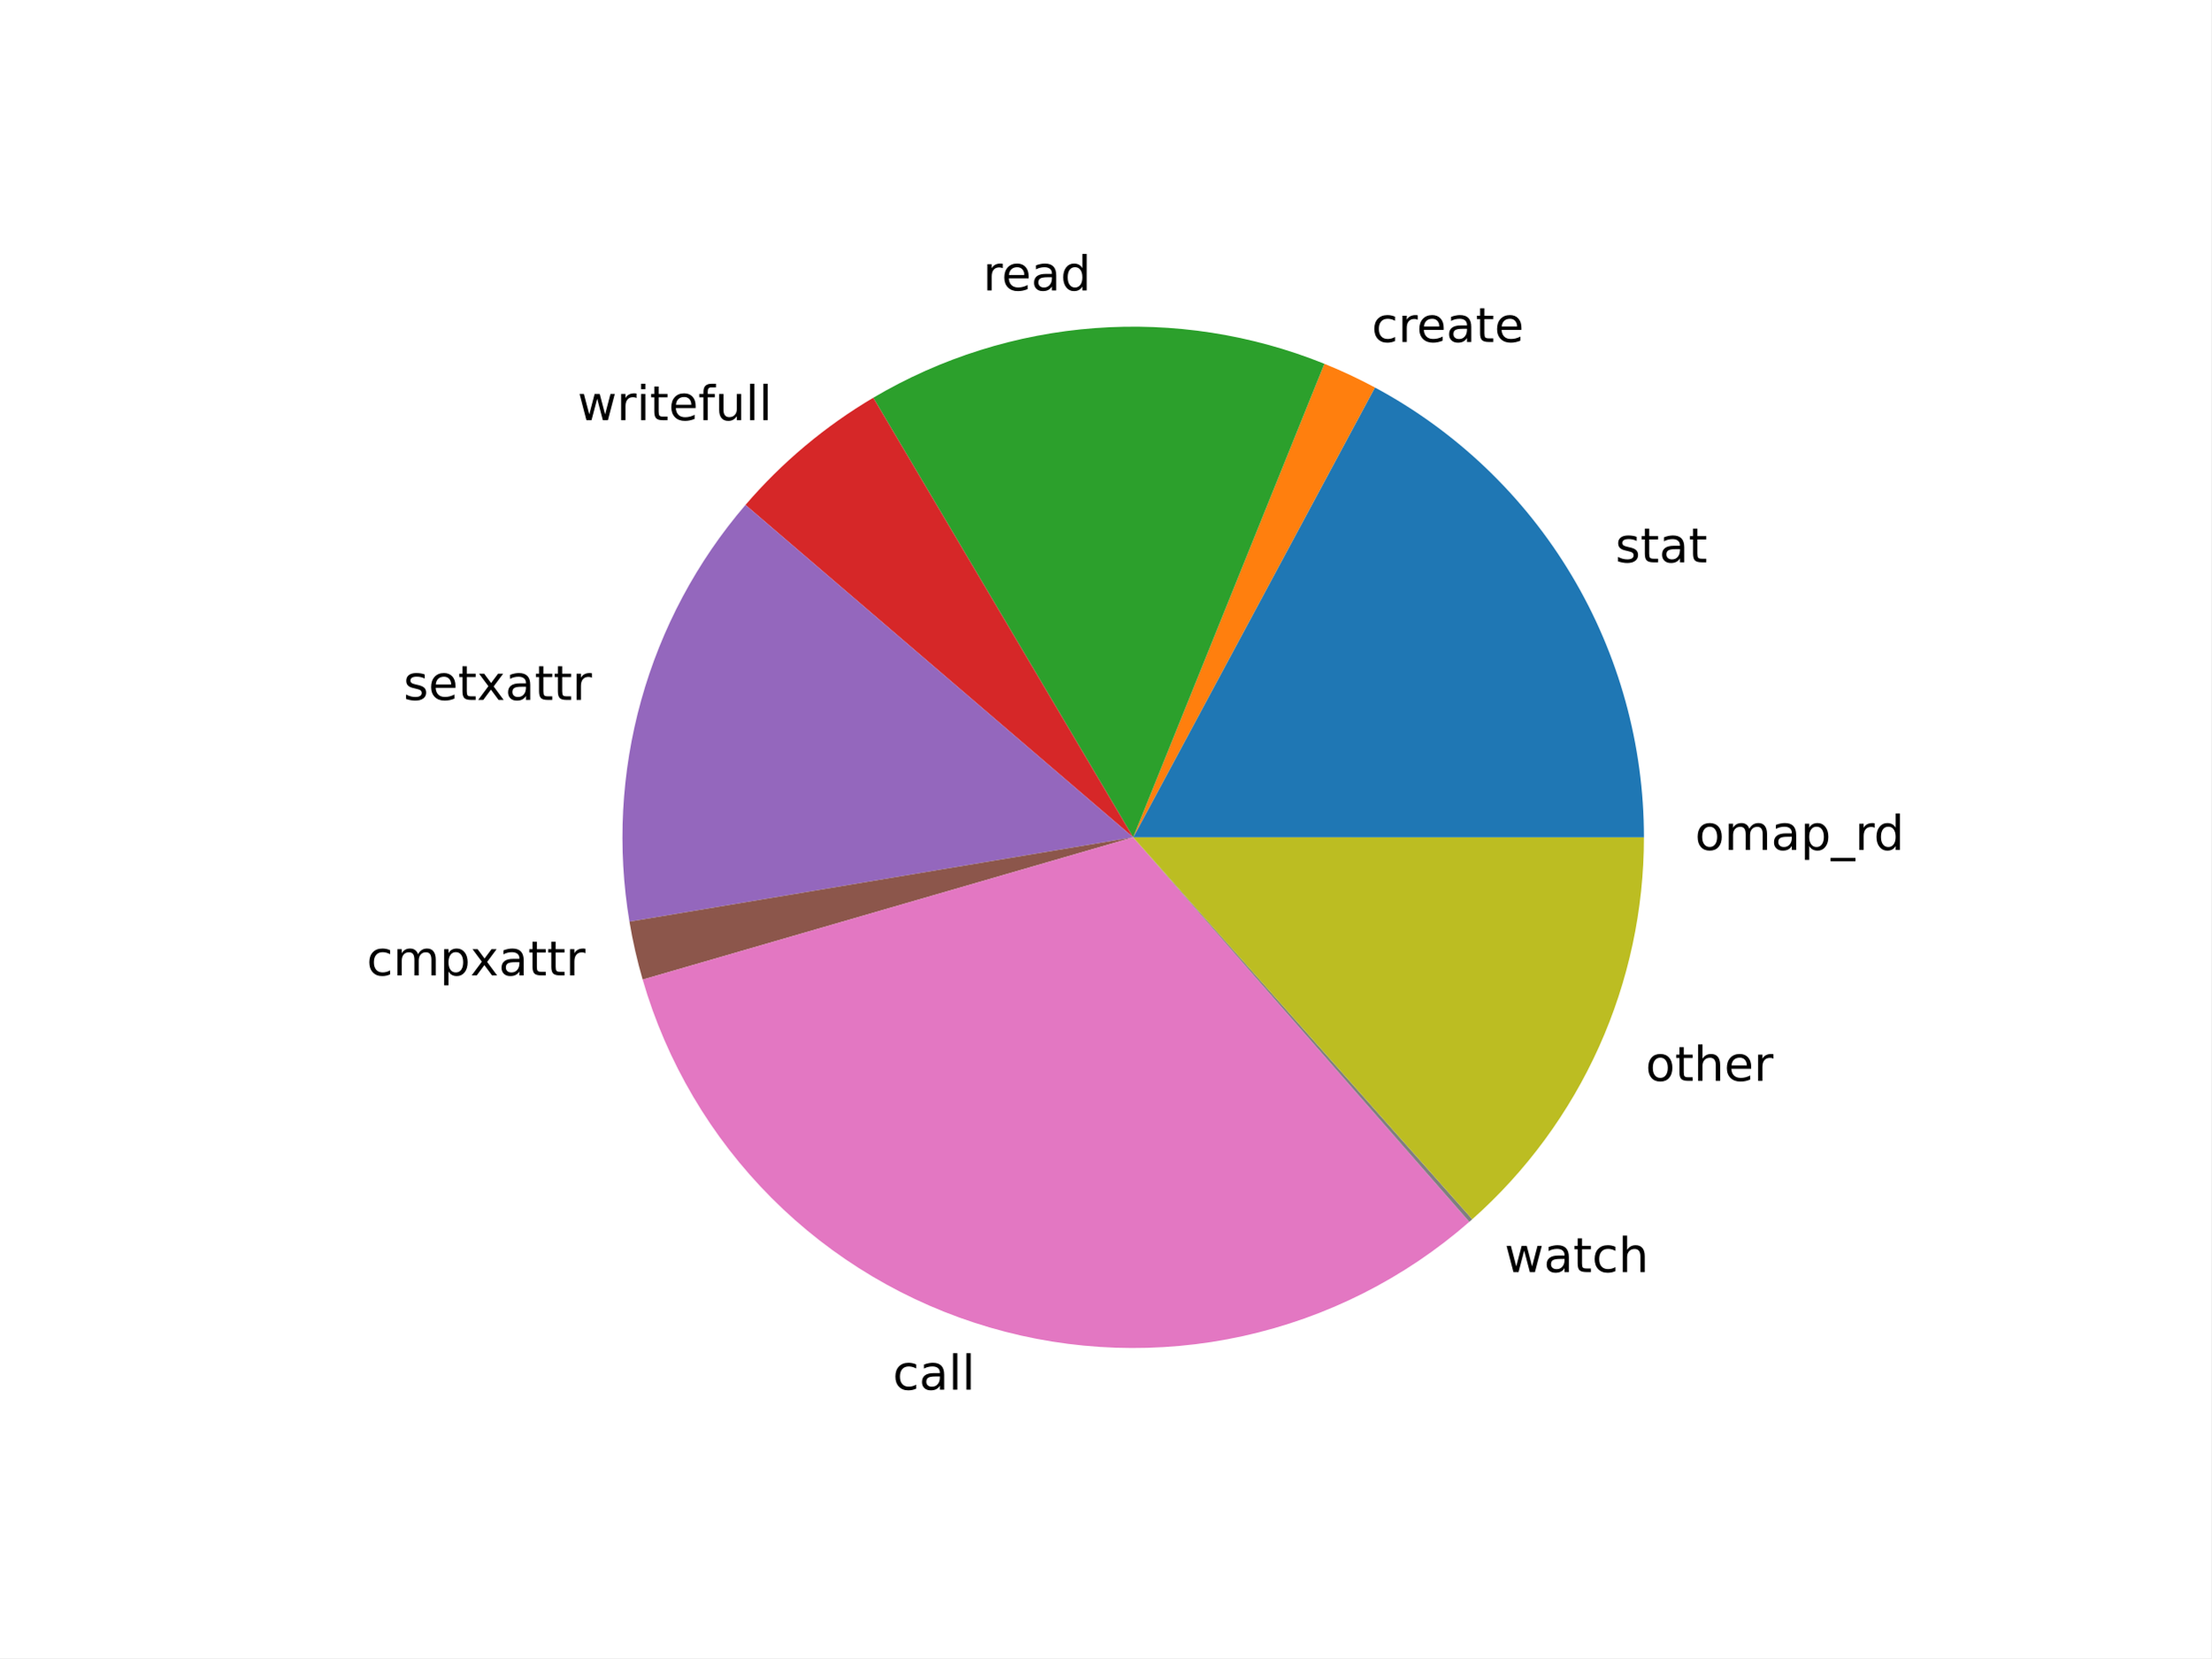
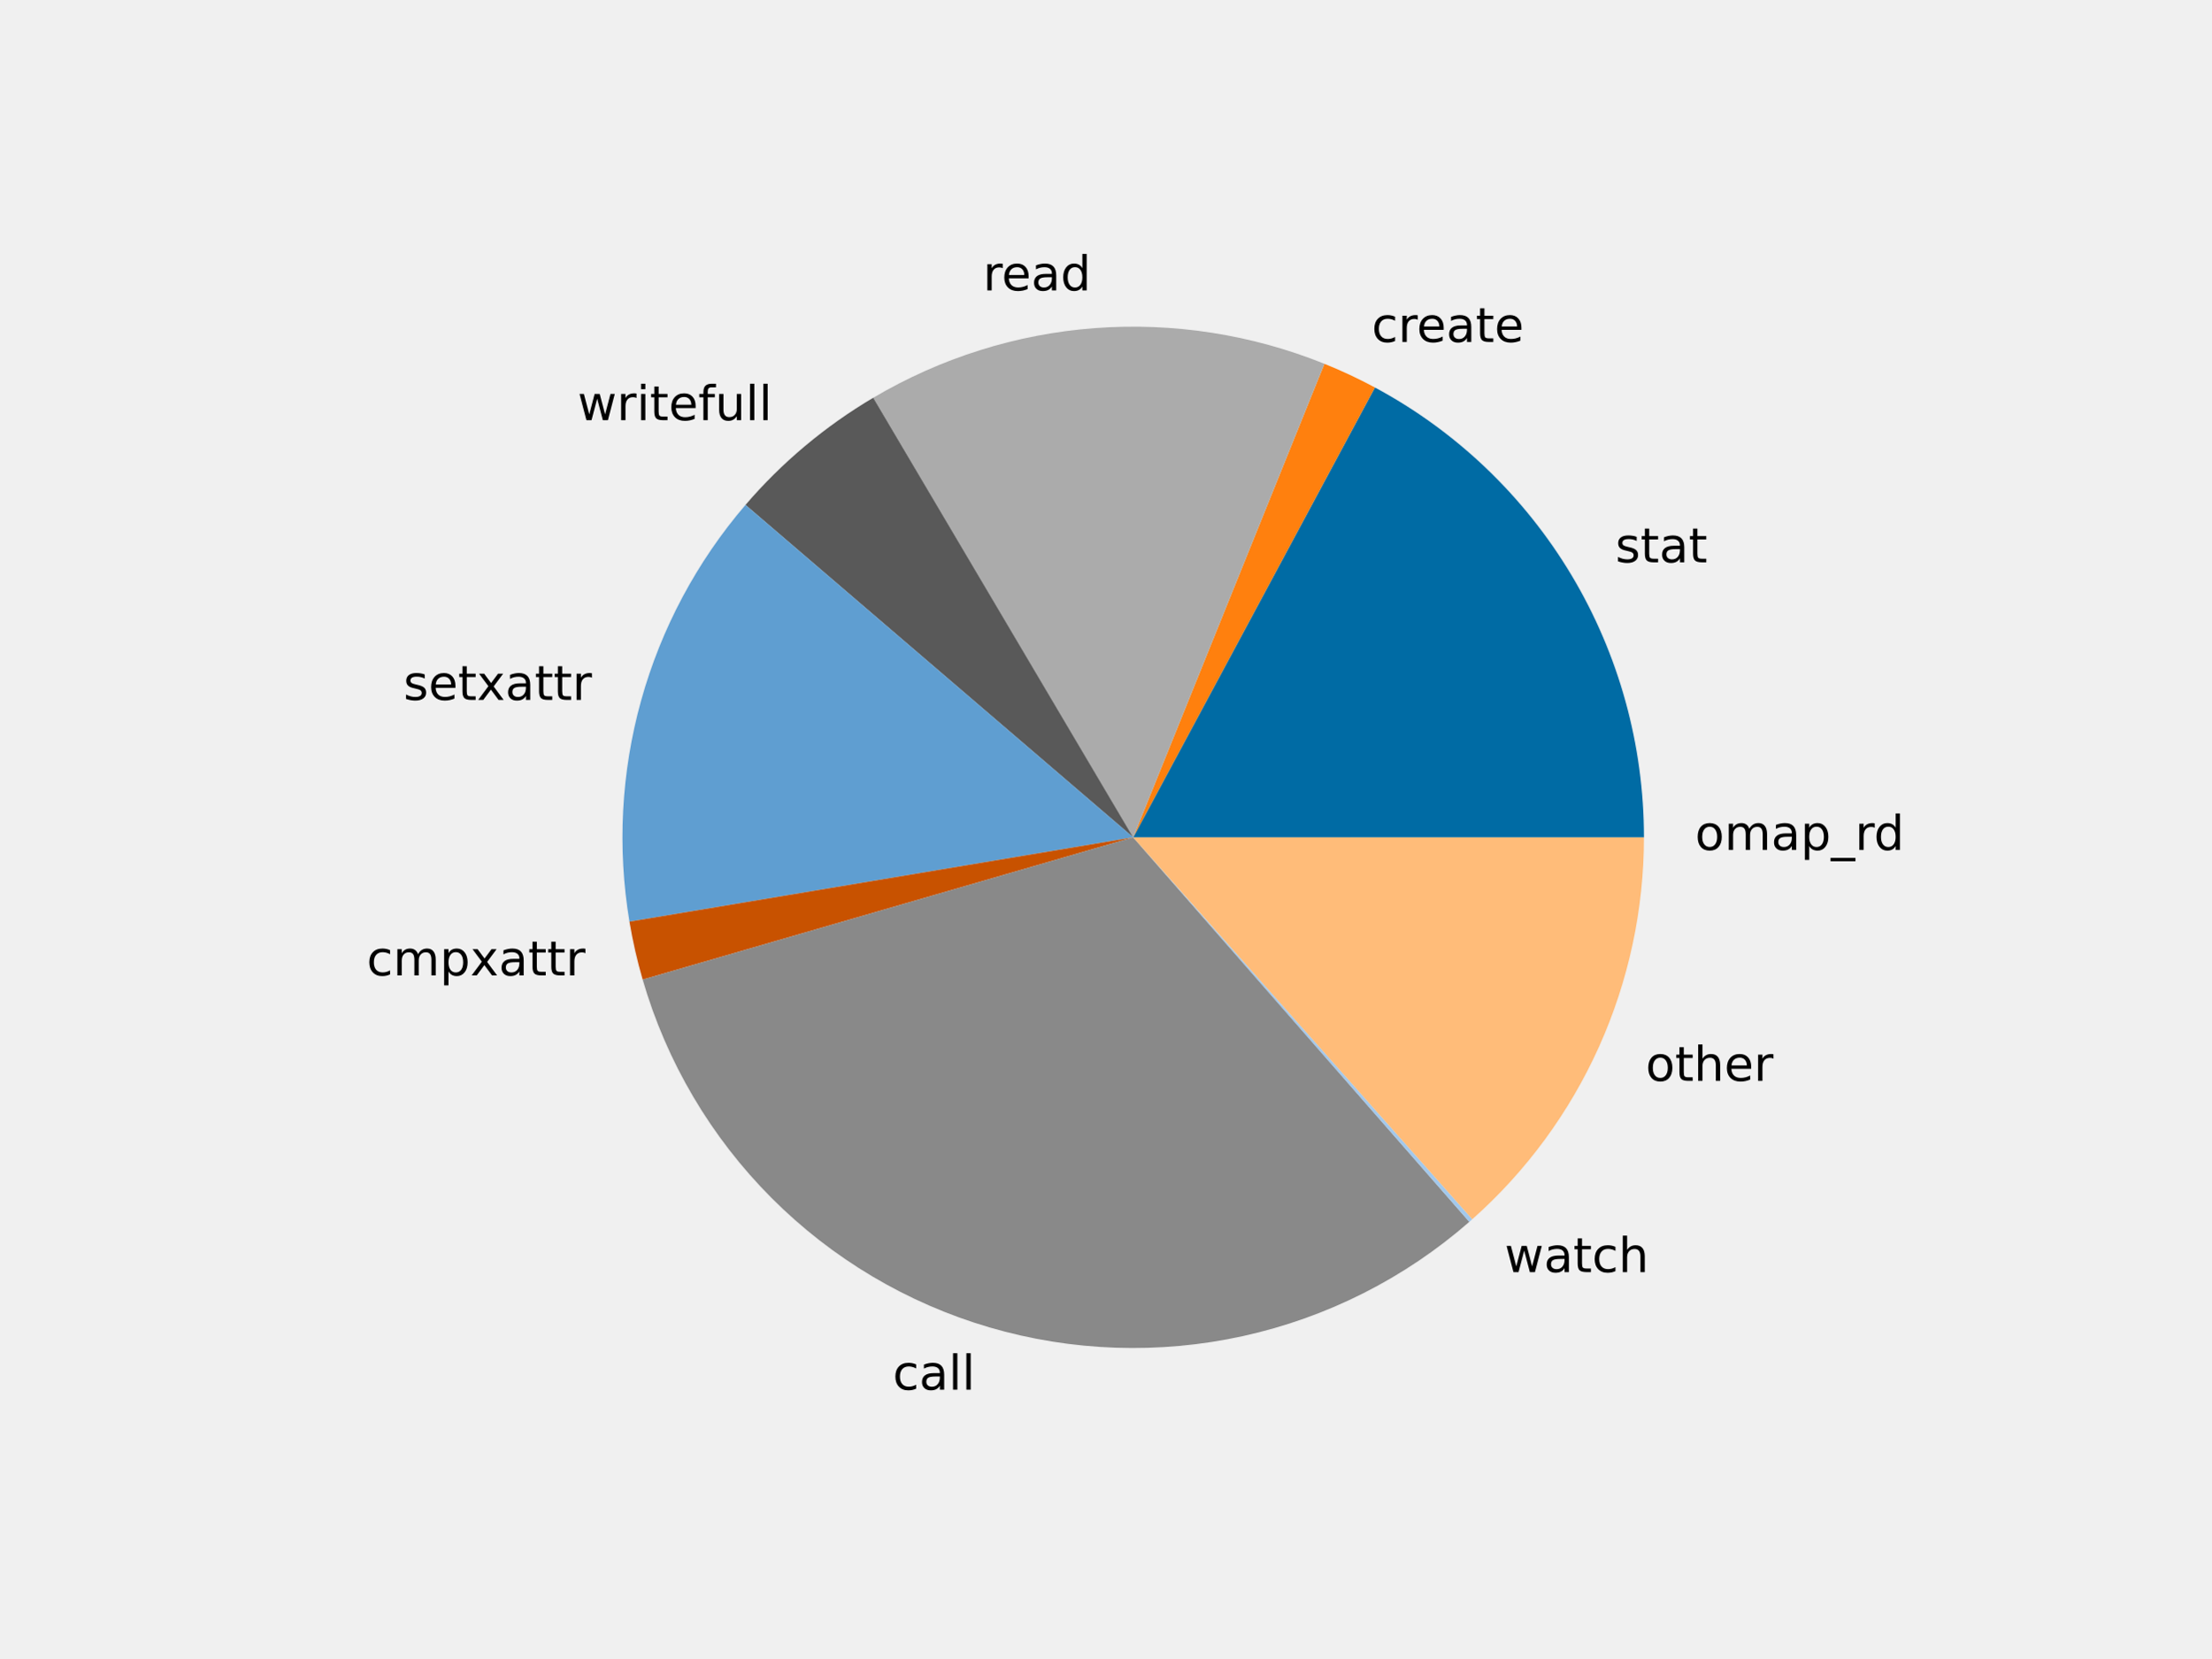
<svg xmlns="http://www.w3.org/2000/svg" xmlns:xlink="http://www.w3.org/1999/xlink" width="460.8pt" height="345.6pt" viewBox="0 0 460.8 345.6" version="1.1">
  <defs>
    <style type="text/css">*{stroke-linejoin: round; stroke-linecap: butt}</style>
  </defs>
  <g id="figure_1">
    <g id="patch_1">
-       <path d="M 0 345.6 L 460.8 345.6 L 460.8 0 L 0 0 z " style="fill: #ffffff" />
+       <path d="M 0 345.6 L 460.8 345.6 L 460.8 0 L 0 0 L 0 345.6 z " style="fill: none; opacity: 0" />
    </g>
    <g id="axes_1">
      <g id="patch_2">
-         <path d="M 342.605 174.528 C 342.605 155.293 337.391 136.413 327.521 119.904 C 317.65 103.395 303.487 89.866 286.543 80.762 L 236.16 174.528 z " style="fill: #1f77b4" />
+         <path d="M 342.605 174.528 C 342.605 155.293 337.391 136.413 327.521 119.904 C 317.65 103.395 303.487 89.866 286.543 80.762 L 236.16 174.528 z " style="fill: #006ba4" />
      </g>
      <g id="patch_3">
-         <path d="M 286.543 80.762 C 284.834 79.844 283.101 78.973 281.345 78.149 C 279.588 77.326 277.81 76.551 276.011 75.824 L 236.16 174.528 z " style="fill: #ff7f0e" />
+         <path d="M 286.543 80.762 C 284.834 79.844 283.101 78.973 281.345 78.149 C 279.588 77.326 277.81 76.551 276.011 75.824 L 236.16 174.528 z " style="fill: #ff800e" />
      </g>
      <g id="patch_4">
-         <path d="M 276.011 75.824 C 260.849 69.703 244.478 67.156 228.173 68.383 C 211.868 69.61 196.062 74.578 181.987 82.899 L 236.16 174.528 z " style="fill: #2ca02c" />
+         <path d="M 276.011 75.824 C 260.849 69.703 244.478 67.156 228.173 68.383 C 211.868 69.61 196.062 74.578 181.987 82.899 L 236.16 174.528 z " style="fill: #ababab" />
      </g>
      <g id="patch_5">
-         <path d="M 181.987 82.899 C 176.975 85.862 172.215 89.232 167.754 92.973 C 163.294 96.715 159.147 100.816 155.357 105.236 L 236.16 174.528 z " style="fill: #d62728" />
+         <path d="M 181.987 82.899 C 176.975 85.862 172.215 89.232 167.754 92.973 C 163.294 96.715 159.147 100.816 155.357 105.236 L 236.16 174.528 z " style="fill: #595959" />
      </g>
      <g id="patch_6">
-         <path d="M 155.357 105.236 C 145.216 117.062 137.793 130.971 133.615 145.979 C 129.437 160.987 128.604 176.731 131.175 192.096 L 236.16 174.528 z " style="fill: #9467bd" />
+         <path d="M 155.357 105.236 C 145.216 117.062 137.793 130.971 133.615 145.979 C 129.437 160.987 128.604 176.731 131.175 192.096 L 236.16 174.528 z " style="fill: #5f9ed1" />
      </g>
      <g id="patch_7">
-         <path d="M 131.175 192.096 C 131.516 194.135 131.917 196.164 132.376 198.18 C 132.836 200.196 133.354 202.198 133.93 204.183 L 236.16 174.528 z " style="fill: #8c564b" />
+         <path d="M 131.175 192.096 C 131.516 194.135 131.917 196.164 132.376 198.18 C 132.836 200.196 133.354 202.198 133.93 204.183 L 236.16 174.528 z " style="fill: #c85200" />
      </g>
      <g id="patch_8">
-         <path d="M 133.93 204.183 C 138.915 221.369 148.154 237.023 160.789 249.693 C 173.425 262.363 189.053 271.645 206.225 276.677 C 223.396 281.709 241.563 282.331 259.038 278.485 C 276.514 274.639 292.741 266.448 306.213 254.672 L 236.16 174.528 z " style="fill: #e377c2" />
+         <path d="M 133.93 204.183 C 138.915 221.369 148.154 237.023 160.789 249.693 C 173.425 262.363 189.053 271.645 206.225 276.677 C 223.396 281.709 241.563 282.331 259.038 278.485 C 276.514 274.639 292.741 266.448 306.213 254.672 L 236.16 174.528 z " style="fill: #898989" />
      </g>
      <g id="patch_9">
-         <path d="M 306.213 254.672 C 306.316 254.582 306.419 254.492 306.522 254.401 C 306.624 254.311 306.727 254.22 306.829 254.129 L 236.16 174.528 z " style="fill: #7f7f7f" />
+         <path d="M 306.213 254.672 C 306.316 254.582 306.419 254.492 306.522 254.401 C 306.624 254.311 306.727 254.22 306.829 254.129 L 236.16 174.528 z " style="fill: #a2c8ec" />
      </g>
      <g id="patch_10">
-         <path d="M 306.829 254.129 C 318.077 244.144 327.081 231.887 333.248 218.168 C 339.414 204.45 342.603 189.579 342.605 174.539 L 236.16 174.528 z " style="fill: #bcbd22" />
+         <path d="M 306.829 254.129 C 318.077 244.144 327.081 231.887 333.248 218.168 C 339.414 204.45 342.603 189.579 342.605 174.539 L 236.16 174.528 z " style="fill: #ffbc79" />
      </g>
      <g id="patch_11">
-         <path d="M 342.605 174.539 C 342.605 174.537 342.605 174.535 342.605 174.533 C 342.605 174.532 342.605 174.53 342.605 174.528 L 236.16 174.528 z " style="fill: #17becf" />
+         <path d="M 342.605 174.539 C 342.605 174.537 342.605 174.535 342.605 174.533 C 342.605 174.532 342.605 174.53 342.605 174.528 L 236.16 174.528 z " style="fill: #cfcfcf" />
      </g>
      <g id="matplotlib.axis_1" />
      <g id="matplotlib.axis_2" />
      <g id="text_1">
        <g transform="translate(336.6567 117.2014) scale(0.1 -0.1)">
          <defs>
            <path id="DejaVuSans-73" d="M 2834 3397 L 2834 2853 Q 2591 2978 2328 3040 Q 2066 3103 1784 3103 Q 1356 3103 1142 2972 Q 928 2841 928 2578 Q 928 2378 1081 2264 Q 1234 2150 1697 2047 L 1894 2003 Q 2506 1872 2764 1633 Q 3022 1394 3022 966 Q 3022 478 2636 193 Q 2250 -91 1575 -91 Q 1294 -91 989 -36 Q 684 19 347 128 L 347 722 Q 666 556 975 473 Q 1284 391 1588 391 Q 1994 391 2212 530 Q 2431 669 2431 922 Q 2431 1156 2273 1281 Q 2116 1406 1581 1522 L 1381 1569 Q 847 1681 609 1914 Q 372 2147 372 2553 Q 372 3047 722 3315 Q 1072 3584 1716 3584 Q 2034 3584 2315 3537 Q 2597 3491 2834 3397 z " transform="scale(0.015625)" />
            <path id="DejaVuSans-74" d="M 1172 4494 L 1172 3500 L 2356 3500 L 2356 3053 L 1172 3053 L 1172 1153 Q 1172 725 1289 603 Q 1406 481 1766 481 L 2356 481 L 2356 0 L 1766 0 Q 1100 0 847 248 Q 594 497 594 1153 L 594 3053 L 172 3053 L 172 3500 L 594 3500 L 594 4494 L 1172 4494 z " transform="scale(0.015625)" />
            <path id="DejaVuSans-61" d="M 2194 1759 Q 1497 1759 1228 1600 Q 959 1441 959 1056 Q 959 750 1161 570 Q 1363 391 1709 391 Q 2188 391 2477 730 Q 2766 1069 2766 1631 L 2766 1759 L 2194 1759 z M 3341 1997 L 3341 0 L 2766 0 L 2766 531 Q 2569 213 2275 61 Q 1981 -91 1556 -91 Q 1019 -91 701 211 Q 384 513 384 1019 Q 384 1609 779 1909 Q 1175 2209 1959 2209 L 2766 2209 L 2766 2266 Q 2766 2663 2505 2880 Q 2244 3097 1772 3097 Q 1472 3097 1187 3025 Q 903 2953 641 2809 L 641 3341 Q 956 3463 1253 3523 Q 1550 3584 1831 3584 Q 2591 3584 2966 3190 Q 3341 2797 3341 1997 z " transform="scale(0.015625)" />
          </defs>
          <use xlink:href="#DejaVuSans-73" />
          <use xlink:href="#DejaVuSans-74" x="52.1" />
          <use xlink:href="#DejaVuSans-61" x="91.309" />
          <use xlink:href="#DejaVuSans-74" x="152.588" />
        </g>
      </g>
      <g id="text_2">
        <g transform="translate(285.863 71.27083) scale(0.1 -0.1)">
          <defs>
            <path id="DejaVuSans-63" d="M 3122 3366 L 3122 2828 Q 2878 2963 2633 3030 Q 2388 3097 2138 3097 Q 1578 3097 1268 2742 Q 959 2388 959 1747 Q 959 1106 1268 751 Q 1578 397 2138 397 Q 2388 397 2633 464 Q 2878 531 3122 666 L 3122 134 Q 2881 22 2623 -34 Q 2366 -91 2075 -91 Q 1284 -91 818 406 Q 353 903 353 1747 Q 353 2603 823 3093 Q 1294 3584 2113 3584 Q 2378 3584 2631 3529 Q 2884 3475 3122 3366 z " transform="scale(0.015625)" />
            <path id="DejaVuSans-72" d="M 2631 2963 Q 2534 3019 2420 3045 Q 2306 3072 2169 3072 Q 1681 3072 1420 2755 Q 1159 2438 1159 1844 L 1159 0 L 581 0 L 581 3500 L 1159 3500 L 1159 2956 Q 1341 3275 1631 3429 Q 1922 3584 2338 3584 Q 2397 3584 2469 3576 Q 2541 3569 2628 3553 L 2631 2963 z " transform="scale(0.015625)" />
            <path id="DejaVuSans-65" d="M 3597 1894 L 3597 1613 L 953 1613 Q 991 1019 1311 708 Q 1631 397 2203 397 Q 2534 397 2845 478 Q 3156 559 3463 722 L 3463 178 Q 3153 47 2828 -22 Q 2503 -91 2169 -91 Q 1331 -91 842 396 Q 353 884 353 1716 Q 353 2575 817 3079 Q 1281 3584 2069 3584 Q 2775 3584 3186 3129 Q 3597 2675 3597 1894 z M 3022 2063 Q 3016 2534 2758 2815 Q 2500 3097 2075 3097 Q 1594 3097 1305 2825 Q 1016 2553 972 2059 L 3022 2063 z " transform="scale(0.015625)" />
          </defs>
          <use xlink:href="#DejaVuSans-63" />
          <use xlink:href="#DejaVuSans-72" x="54.98" />
          <use xlink:href="#DejaVuSans-65" x="93.844" />
          <use xlink:href="#DejaVuSans-61" x="155.367" />
          <use xlink:href="#DejaVuSans-74" x="216.646" />
          <use xlink:href="#DejaVuSans-65" x="255.855" />
        </g>
      </g>
      <g id="text_3">
        <g transform="translate(204.8587 60.52817) scale(0.1 -0.1)">
          <defs>
            <path id="DejaVuSans-64" d="M 2906 2969 L 2906 4863 L 3481 4863 L 3481 0 L 2906 0 L 2906 525 Q 2725 213 2448 61 Q 2172 -91 1784 -91 Q 1150 -91 751 415 Q 353 922 353 1747 Q 353 2572 751 3078 Q 1150 3584 1784 3584 Q 2172 3584 2448 3432 Q 2725 3281 2906 2969 z M 947 1747 Q 947 1113 1208 752 Q 1469 391 1925 391 Q 2381 391 2643 752 Q 2906 1113 2906 1747 Q 2906 2381 2643 2742 Q 2381 3103 1925 3103 Q 1469 3103 1208 2742 Q 947 2381 947 1747 z " transform="scale(0.015625)" />
          </defs>
          <use xlink:href="#DejaVuSans-72" />
          <use xlink:href="#DejaVuSans-65" x="38.863" />
          <use xlink:href="#DejaVuSans-61" x="100.387" />
          <use xlink:href="#DejaVuSans-64" x="161.666" />
        </g>
      </g>
      <g id="text_4">
        <g transform="translate(120.3591 87.57726) scale(0.1 -0.1)">
          <defs>
            <path id="DejaVuSans-77" d="M 269 3500 L 844 3500 L 1563 769 L 2278 3500 L 2956 3500 L 3675 769 L 4391 3500 L 4966 3500 L 4050 0 L 3372 0 L 2619 2869 L 1863 0 L 1184 0 L 269 3500 z " transform="scale(0.015625)" />
            <path id="DejaVuSans-69" d="M 603 3500 L 1178 3500 L 1178 0 L 603 0 L 603 3500 z M 603 4863 L 1178 4863 L 1178 4134 L 603 4134 L 603 4863 z " transform="scale(0.015625)" />
            <path id="DejaVuSans-66" d="M 2375 4863 L 2375 4384 L 1825 4384 Q 1516 4384 1395 4259 Q 1275 4134 1275 3809 L 1275 3500 L 2222 3500 L 2222 3053 L 1275 3053 L 1275 0 L 697 0 L 697 3053 L 147 3053 L 147 3500 L 697 3500 L 697 3744 Q 697 4328 969 4595 Q 1241 4863 1831 4863 L 2375 4863 z " transform="scale(0.015625)" />
            <path id="DejaVuSans-75" d="M 544 1381 L 544 3500 L 1119 3500 L 1119 1403 Q 1119 906 1312 657 Q 1506 409 1894 409 Q 2359 409 2629 706 Q 2900 1003 2900 1516 L 2900 3500 L 3475 3500 L 3475 0 L 2900 0 L 2900 538 Q 2691 219 2414 64 Q 2138 -91 1772 -91 Q 1169 -91 856 284 Q 544 659 544 1381 z M 1991 3584 L 1991 3584 z " transform="scale(0.015625)" />
            <path id="DejaVuSans-6c" d="M 603 4863 L 1178 4863 L 1178 0 L 603 0 L 603 4863 z " transform="scale(0.015625)" />
          </defs>
          <use xlink:href="#DejaVuSans-77" />
          <use xlink:href="#DejaVuSans-72" x="81.787" />
          <use xlink:href="#DejaVuSans-69" x="122.9" />
          <use xlink:href="#DejaVuSans-74" x="150.684" />
          <use xlink:href="#DejaVuSans-65" x="189.893" />
          <use xlink:href="#DejaVuSans-66" x="251.416" />
          <use xlink:href="#DejaVuSans-75" x="286.621" />
          <use xlink:href="#DejaVuSans-6c" x="350" />
          <use xlink:href="#DejaVuSans-6c" x="377.783" />
        </g>
      </g>
      <g id="text_5">
        <g transform="translate(84.07942 145.8834) scale(0.1 -0.1)">
          <defs>
            <path id="DejaVuSans-78" d="M 3513 3500 L 2247 1797 L 3578 0 L 2900 0 L 1881 1375 L 863 0 L 184 0 L 1544 1831 L 300 3500 L 978 3500 L 1906 2253 L 2834 3500 L 3513 3500 z " transform="scale(0.015625)" />
          </defs>
          <use xlink:href="#DejaVuSans-73" />
          <use xlink:href="#DejaVuSans-65" x="52.1" />
          <use xlink:href="#DejaVuSans-74" x="113.623" />
          <use xlink:href="#DejaVuSans-78" x="152.832" />
          <use xlink:href="#DejaVuSans-61" x="212.012" />
          <use xlink:href="#DejaVuSans-74" x="273.291" />
          <use xlink:href="#DejaVuSans-74" x="312.5" />
          <use xlink:href="#DejaVuSans-72" x="351.709" />
        </g>
      </g>
      <g id="text_6">
        <g transform="translate(76.4118 203.3042) scale(0.1 -0.1)">
          <defs>
            <path id="DejaVuSans-6d" d="M 3328 2828 Q 3544 3216 3844 3400 Q 4144 3584 4550 3584 Q 5097 3584 5394 3201 Q 5691 2819 5691 2113 L 5691 0 L 5113 0 L 5113 2094 Q 5113 2597 4934 2840 Q 4756 3084 4391 3084 Q 3944 3084 3684 2787 Q 3425 2491 3425 1978 L 3425 0 L 2847 0 L 2847 2094 Q 2847 2600 2669 2842 Q 2491 3084 2119 3084 Q 1678 3084 1418 2786 Q 1159 2488 1159 1978 L 1159 0 L 581 0 L 581 3500 L 1159 3500 L 1159 2956 Q 1356 3278 1631 3431 Q 1906 3584 2284 3584 Q 2666 3584 2933 3390 Q 3200 3197 3328 2828 z " transform="scale(0.015625)" />
            <path id="DejaVuSans-70" d="M 1159 525 L 1159 -1331 L 581 -1331 L 581 3500 L 1159 3500 L 1159 2969 Q 1341 3281 1617 3432 Q 1894 3584 2278 3584 Q 2916 3584 3314 3078 Q 3713 2572 3713 1747 Q 3713 922 3314 415 Q 2916 -91 2278 -91 Q 1894 -91 1617 61 Q 1341 213 1159 525 z M 3116 1747 Q 3116 2381 2855 2742 Q 2594 3103 2138 3103 Q 1681 3103 1420 2742 Q 1159 2381 1159 1747 Q 1159 1113 1420 752 Q 1681 391 2138 391 Q 2594 391 2855 752 Q 3116 1113 3116 1747 z " transform="scale(0.015625)" />
          </defs>
          <use xlink:href="#DejaVuSans-63" />
          <use xlink:href="#DejaVuSans-6d" x="54.98" />
          <use xlink:href="#DejaVuSans-70" x="152.393" />
          <use xlink:href="#DejaVuSans-78" x="215.869" />
          <use xlink:href="#DejaVuSans-61" x="275.049" />
          <use xlink:href="#DejaVuSans-74" x="336.328" />
          <use xlink:href="#DejaVuSans-74" x="375.537" />
          <use xlink:href="#DejaVuSans-72" x="414.746" />
        </g>
      </g>
      <g id="text_7">
        <g transform="translate(186.0483 289.651) scale(0.1 -0.1)">
          <use xlink:href="#DejaVuSans-63" />
          <use xlink:href="#DejaVuSans-61" x="54.98" />
          <use xlink:href="#DejaVuSans-6c" x="116.26" />
          <use xlink:href="#DejaVuSans-6c" x="144.043" />
        </g>
      </g>
      <g id="text_8">
        <g transform="translate(313.5579 265.1479) scale(0.1 -0.1)">
          <defs>
            <path id="DejaVuSans-68" d="M 3513 2113 L 3513 0 L 2938 0 L 2938 2094 Q 2938 2591 2744 2837 Q 2550 3084 2163 3084 Q 1697 3084 1428 2787 Q 1159 2491 1159 1978 L 1159 0 L 581 0 L 581 4863 L 1159 4863 L 1159 2956 Q 1366 3272 1645 3428 Q 1925 3584 2291 3584 Q 2894 3584 3203 3211 Q 3513 2838 3513 2113 z " transform="scale(0.015625)" />
          </defs>
          <use xlink:href="#DejaVuSans-77" />
          <use xlink:href="#DejaVuSans-61" x="81.787" />
          <use xlink:href="#DejaVuSans-74" x="143.066" />
          <use xlink:href="#DejaVuSans-63" x="182.275" />
          <use xlink:href="#DejaVuSans-68" x="237.256" />
        </g>
      </g>
      <g id="text_9">
        <g transform="translate(342.9564 225.2919) scale(0.1 -0.1)">
          <defs>
            <path id="DejaVuSans-6f" d="M 1959 3097 Q 1497 3097 1228 2736 Q 959 2375 959 1747 Q 959 1119 1226 758 Q 1494 397 1959 397 Q 2419 397 2687 759 Q 2956 1122 2956 1747 Q 2956 2369 2687 2733 Q 2419 3097 1959 3097 z M 1959 3584 Q 2709 3584 3137 3096 Q 3566 2609 3566 1747 Q 3566 888 3137 398 Q 2709 -91 1959 -91 Q 1206 -91 779 398 Q 353 888 353 1747 Q 353 2609 779 3096 Q 1206 3584 1959 3584 z " transform="scale(0.015625)" />
          </defs>
          <use xlink:href="#DejaVuSans-6f" />
          <use xlink:href="#DejaVuSans-74" x="61.182" />
          <use xlink:href="#DejaVuSans-68" x="100.391" />
          <use xlink:href="#DejaVuSans-65" x="163.77" />
          <use xlink:href="#DejaVuSans-72" x="225.293" />
        </g>
      </g>
      <g id="text_10">
        <g transform="translate(353.2493 177.1543) scale(0.1 -0.1)">
          <defs>
            <path id="DejaVuSans-5f" d="M 3263 -1063 L 3263 -1509 L -63 -1509 L -63 -1063 L 3263 -1063 z " transform="scale(0.015625)" />
          </defs>
          <use xlink:href="#DejaVuSans-6f" />
          <use xlink:href="#DejaVuSans-6d" x="61.182" />
          <use xlink:href="#DejaVuSans-61" x="158.594" />
          <use xlink:href="#DejaVuSans-70" x="219.873" />
          <use xlink:href="#DejaVuSans-5f" x="283.35" />
          <use xlink:href="#DejaVuSans-72" x="333.35" />
          <use xlink:href="#DejaVuSans-64" x="372.713" />
        </g>
      </g>
    </g>
  </g>
</svg>
